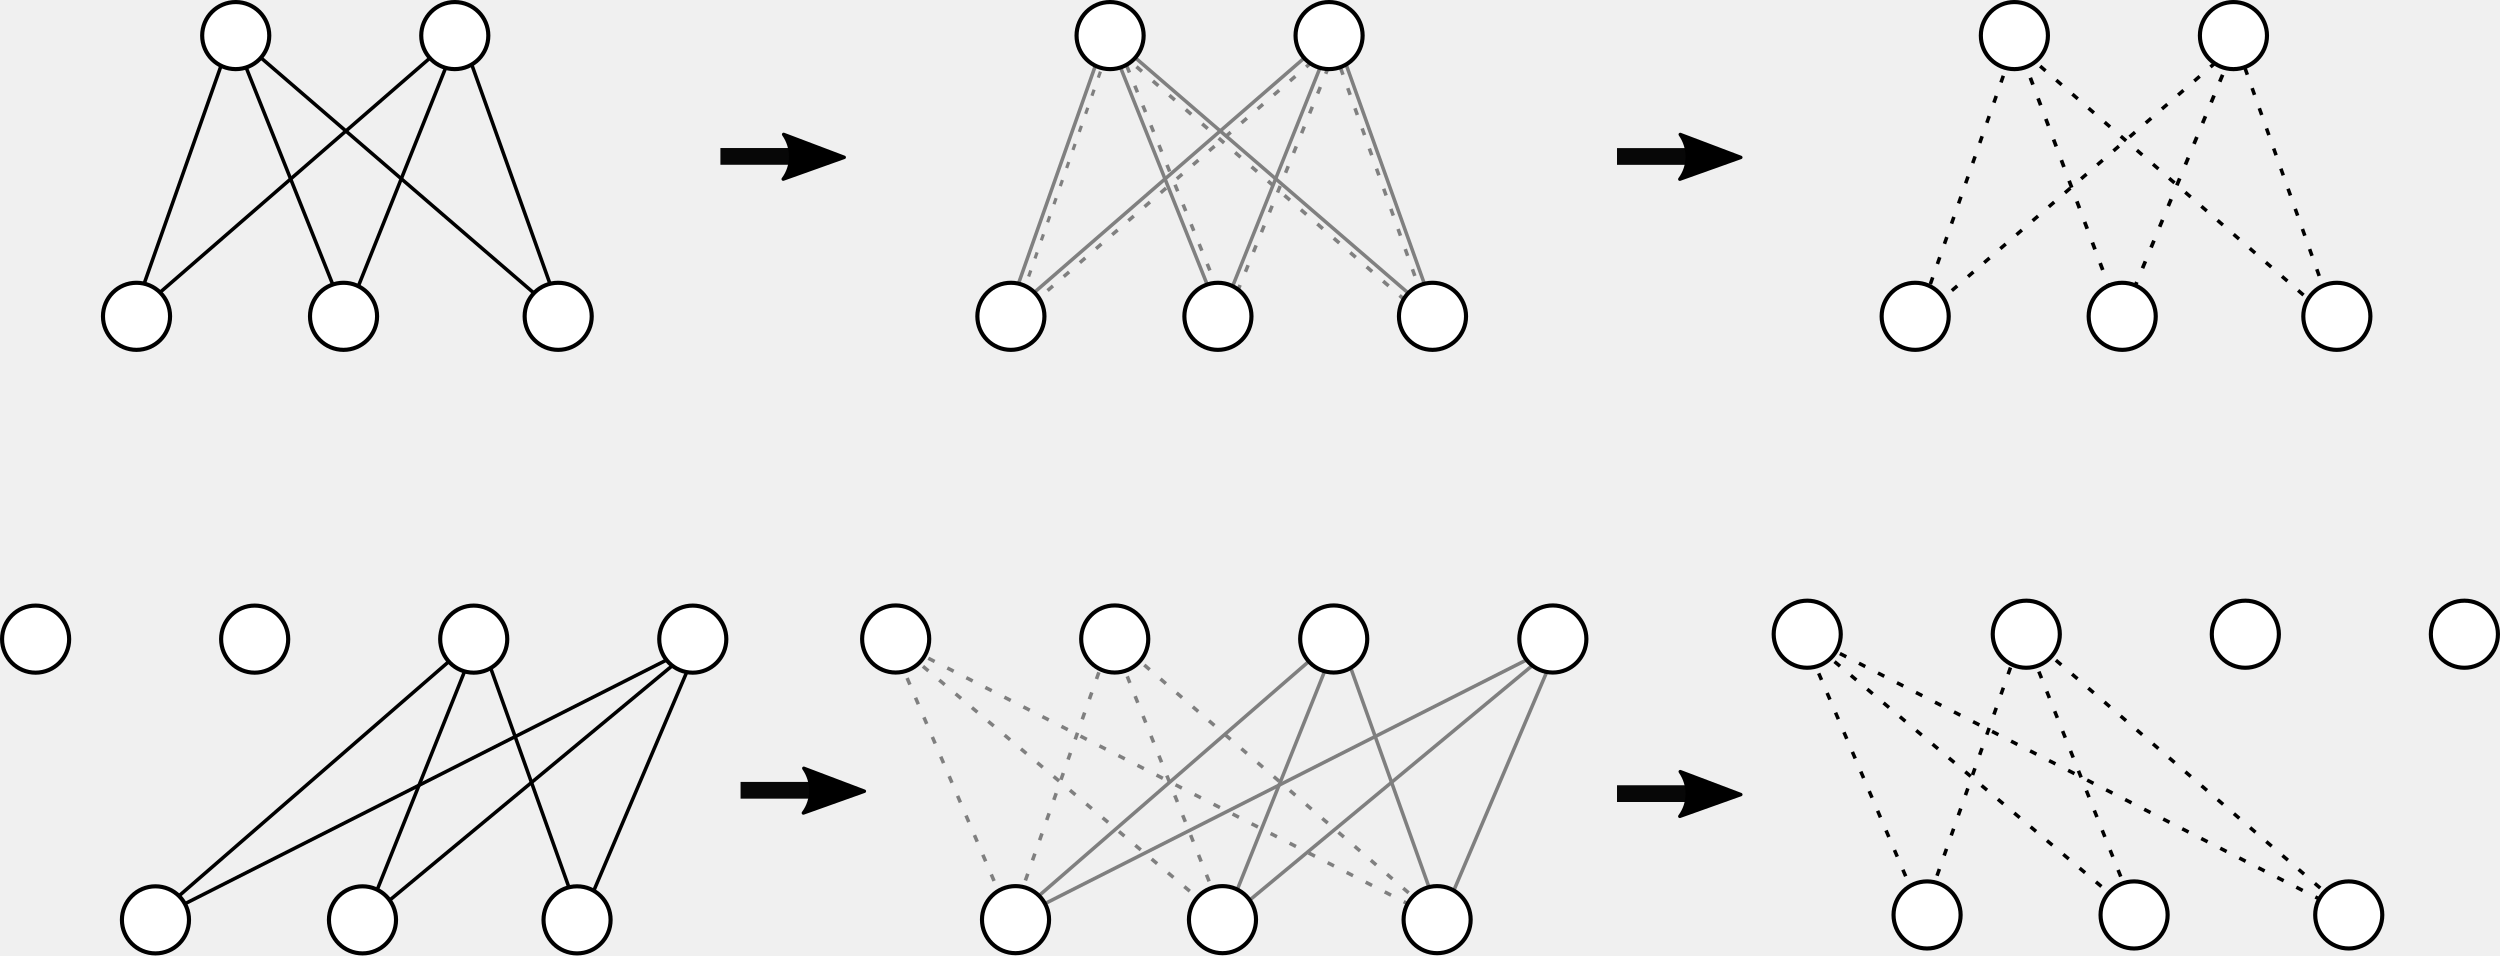
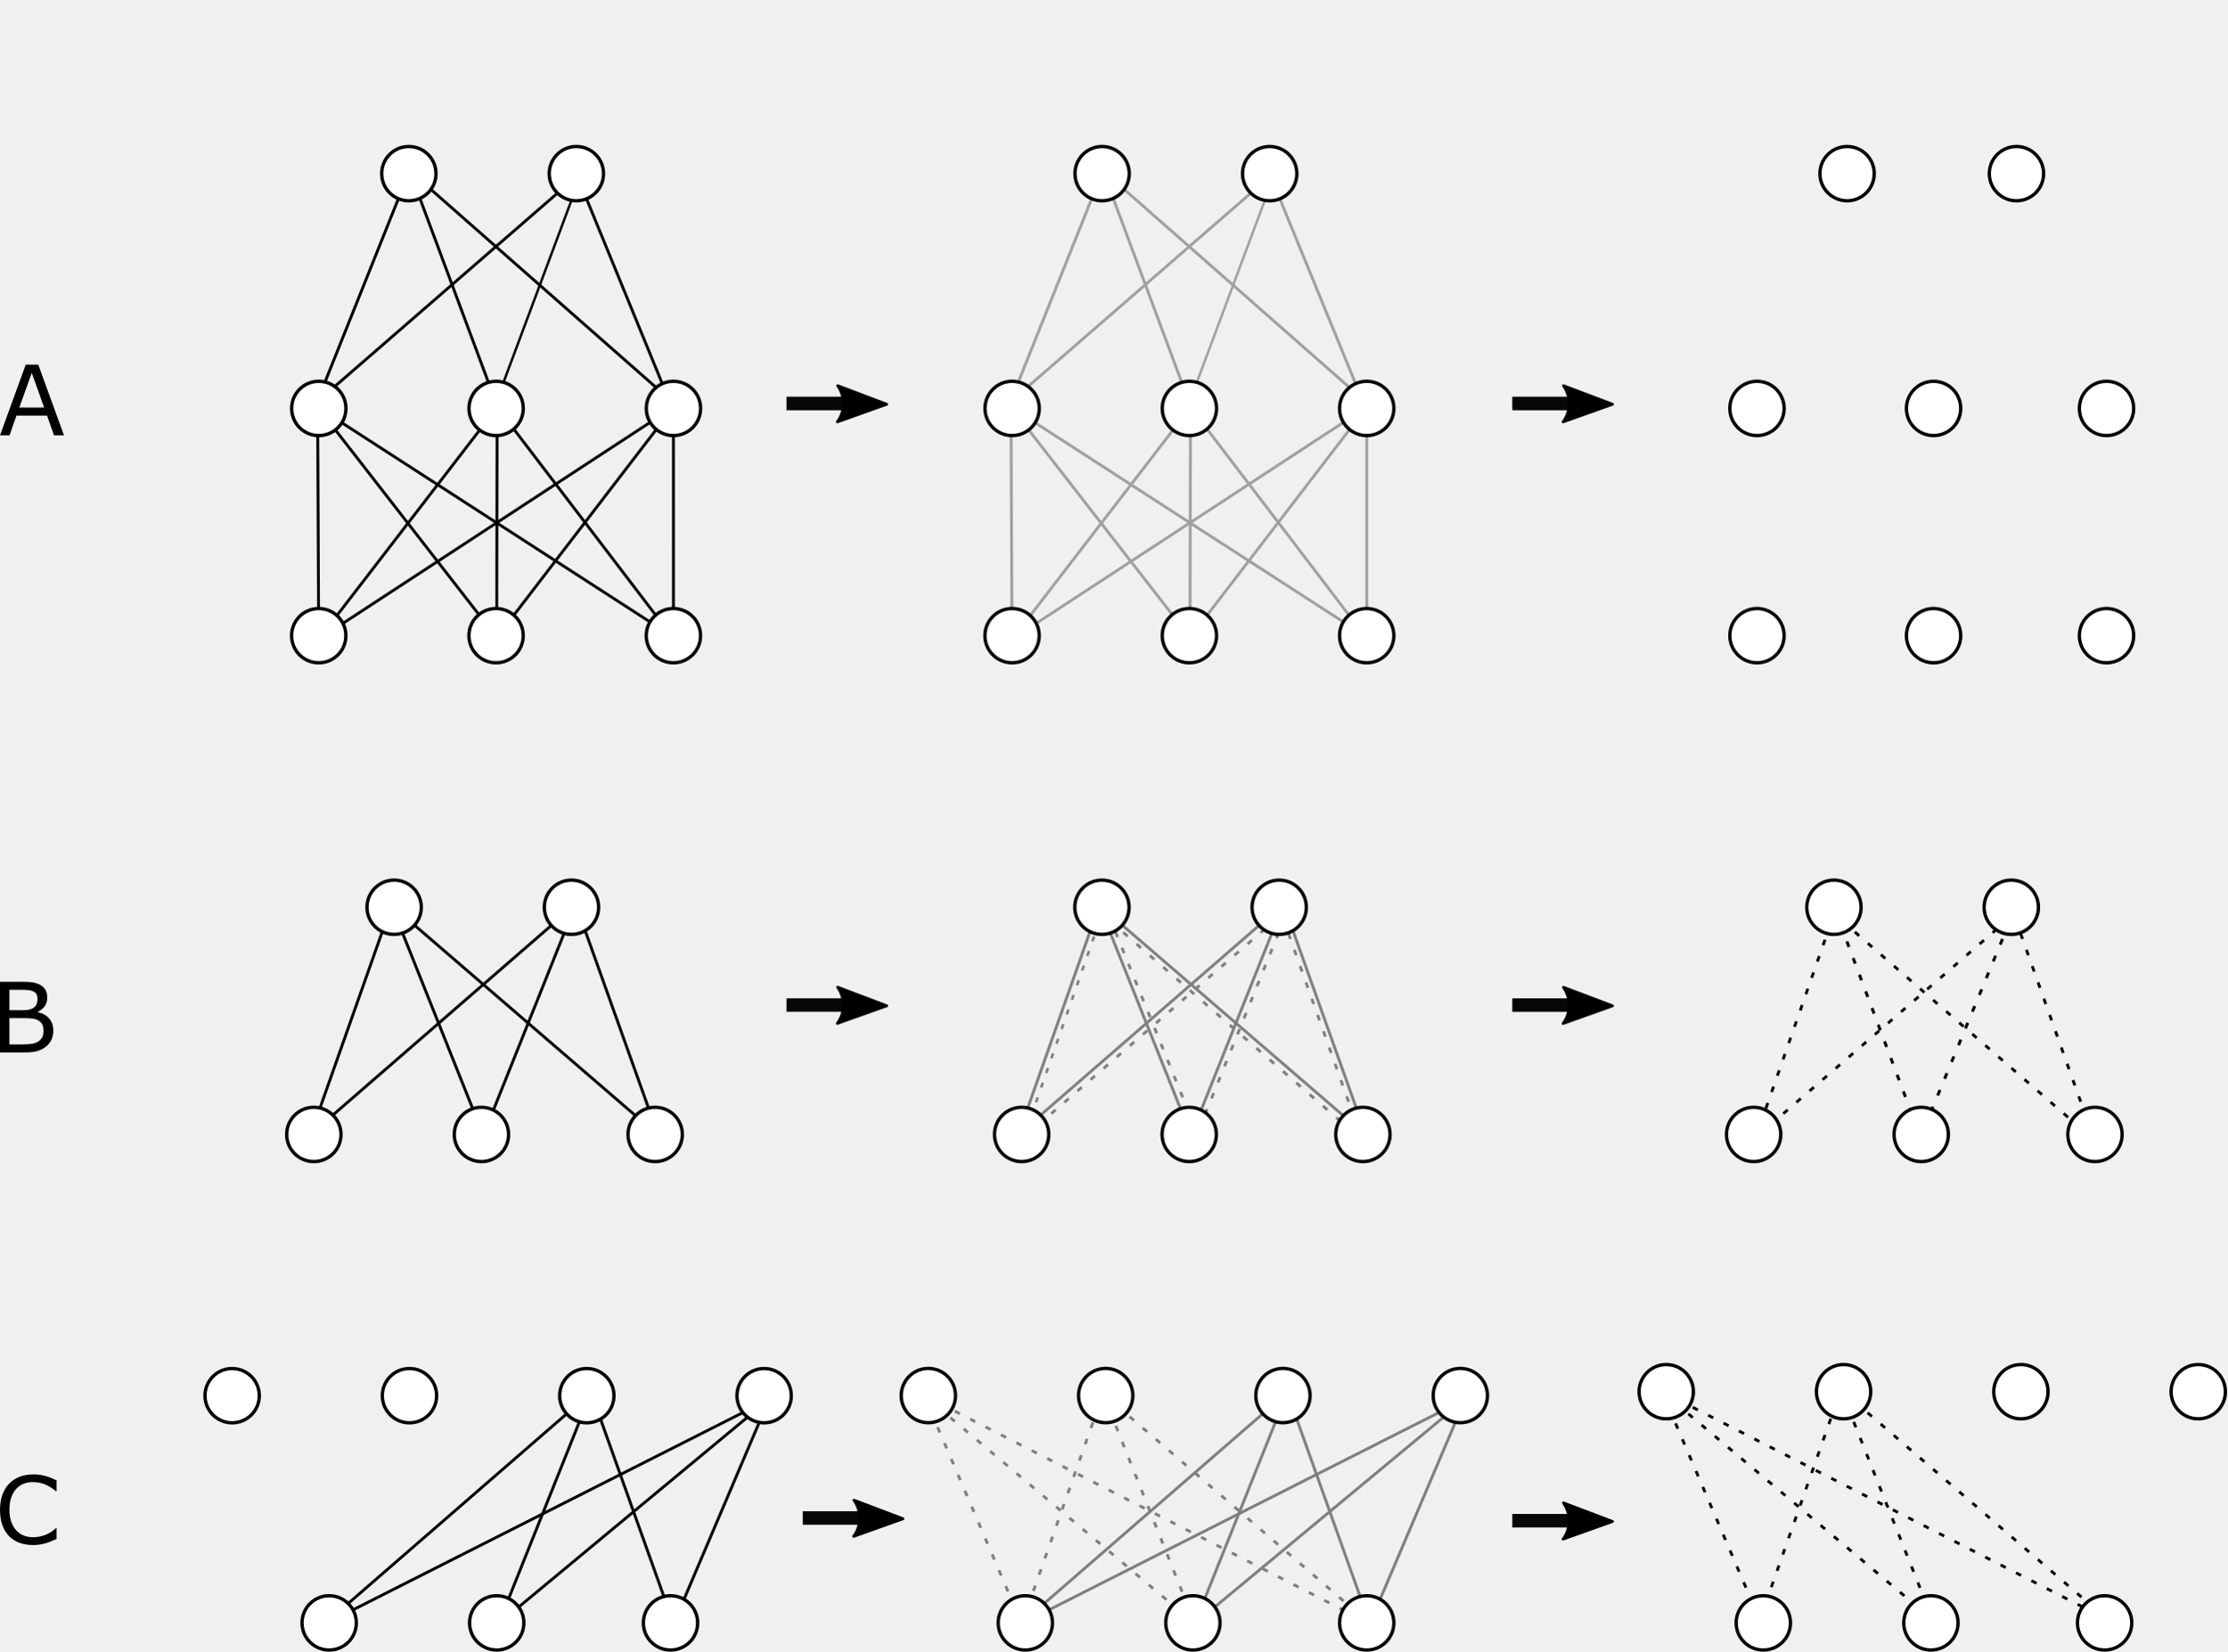
- <svg xmlns="http://www.w3.org/2000/svg" width="35.105mm" height="13.416mm" viewBox="0 0 35.105 13.416" version="1.1" id="svg8">
+ <svg xmlns="http://www.w3.org/2000/svg" width="38.632mm" height="28.659mm" viewBox="0 0 38.632 28.659" version="1.1" id="svg8">
  <defs id="defs2">
-     <marker orient="auto" refY="0.0" refX="0.0" id="Arrow2Lend" style="overflow:visible;">
-       <path id="path945" style="fill-rule:evenodd;stroke-width:0.625;stroke-linejoin:round;stroke:#000000;stroke-opacity:1;fill:#000000;fill-opacity:1" d="M 8.719,4.034 L -2.207,0.016 L 8.719,-4.002 C 6.973,-1.63 6.983,1.616 8.719,4.034 z " transform="scale(1.1) rotate(180) translate(1,0)" />
+     <marker orient="auto" refY="0" refX="0" id="Arrow2Lend" style="overflow:visible">
+       <path id="path945" style="fill:#000000;fill-opacity:1;fill-rule:evenodd;stroke:#000000;stroke-width:0.625;stroke-linejoin:round;stroke-opacity:1" d="M 8.719,4.034 -2.207,0.016 8.719,-4.002 c -1.745,2.372 -1.735,5.617 -6e-7,8.035 z" transform="matrix(-1.1,0,0,-1.1,-1.1,0)" />
    </marker>
    <marker orient="auto" refY="0" refX="0" id="Arrow2Lend-3" style="overflow:visible">
      <path id="path945-2" style="fill:#000000;fill-opacity:1;fill-rule:evenodd;stroke:#000000;stroke-width:0.625;stroke-linejoin:round;stroke-opacity:1" d="M 8.719,4.034 -2.207,0.016 8.719,-4.002 c -1.745,2.372 -1.735,5.617 -6e-7,8.035 z" transform="matrix(-1.1,0,0,-1.1,-1.1,0)" />
    </marker>
    <marker orient="auto" refY="0" refX="0" id="Arrow2Lend-3-7" style="overflow:visible">
      <path id="path945-2-7" style="fill:#000000;fill-opacity:1;fill-rule:evenodd;stroke:#000000;stroke-width:0.625;stroke-linejoin:round;stroke-opacity:1" d="M 8.719,4.034 -2.207,0.016 8.719,-4.002 c -1.745,2.372 -1.735,5.617 -6e-7,8.035 z" transform="matrix(-1.1,0,0,-1.1,-1.1,0)" />
    </marker>
    <marker orient="auto" refY="0" refX="0" id="Arrow2Lend-38" style="overflow:visible">
      <path id="path945-24" style="fill:#000000;fill-opacity:1;fill-rule:evenodd;stroke:#000000;stroke-width:0.625;stroke-linejoin:round;stroke-opacity:1" d="M 8.719,4.034 -2.207,0.016 8.719,-4.002 c -1.745,2.372 -1.735,5.617 -6e-7,8.035 z" transform="matrix(-1.1,0,0,-1.1,-1.1,0)" />
    </marker>
+     <marker orient="auto" refY="0" refX="0" id="Arrow2Lend-7" style="overflow:visible">
+       <path id="path945-5" style="fill:#000000;fill-opacity:1;fill-rule:evenodd;stroke:#000000;stroke-width:0.625;stroke-linejoin:round;stroke-opacity:1" d="M 8.719,4.034 -2.207,0.016 8.719,-4.002 c -1.745,2.372 -1.735,5.617 -6e-7,8.035 z" transform="matrix(-1.1,0,0,-1.1,-1.1,0)" />
+     </marker>
+     <marker orient="auto" refY="0" refX="0" id="Arrow2Lend-0" style="overflow:visible">
+       <path id="path945-22" style="fill:#000000;fill-opacity:1;fill-rule:evenodd;stroke:#000000;stroke-width:0.625;stroke-linejoin:round;stroke-opacity:1" d="M 8.719,4.034 -2.207,0.016 8.719,-4.002 c -1.745,2.372 -1.735,5.617 -6e-7,8.035 z" transform="matrix(-1.1,0,0,-1.1,-1.1,0)" />
+     </marker>
+     <marker orient="auto" refY="0" refX="0" id="Arrow2Lend-5" style="overflow:visible">
+       <path id="path945-1" style="fill:#000000;fill-opacity:1;fill-rule:evenodd;stroke:#000000;stroke-width:0.625;stroke-linejoin:round;stroke-opacity:1" d="M 8.719,4.034 -2.207,0.016 8.719,-4.002 c -1.745,2.372 -1.735,5.617 -6e-7,8.035 z" transform="matrix(-1.1,0,0,-1.1,-1.1,0)" />
+     </marker>
+     <marker orient="auto" refY="0" refX="0" id="Arrow2Lend-5-1" style="overflow:visible">
+       <path id="path945-1-8" style="fill:#000000;fill-opacity:1;fill-rule:evenodd;stroke:#000000;stroke-width:0.625;stroke-linejoin:round;stroke-opacity:1" d="M 8.719,4.034 -2.207,0.016 8.719,-4.002 c -1.745,2.372 -1.735,5.617 -6e-7,8.035 z" transform="matrix(-1.1,0,0,-1.1,-1.1,0)" />
+     </marker>
  </defs>
-   <g id="layer2" style="display:inline" transform="translate(-3.317,-92.05833)">
-     <path style="fill:none;stroke:#000000;stroke-width:0.05;stroke-linecap:butt;stroke-linejoin:miter;stroke-miterlimit:4;stroke-dasharray:none;stroke-opacity:1" d="m 13.13,101.097 -1.655,3.892" id="path4554" />
-     <path style="fill:none;stroke:#000000;stroke-width:0.05;stroke-linecap:butt;stroke-linejoin:miter;stroke-miterlimit:4;stroke-dasharray:none;stroke-opacity:1" d="m 8.439,104.989 4.69,-3.892 -7.69,3.892" id="path4560" />
+   <g id="layer2" style="display:inline" transform="translate(0.2094999,-76.81531)">
    <path style="display:inline;fill:none;stroke:#7f7f7f;stroke-width:0.05;stroke-linecap:butt;stroke-linejoin:miter;stroke-miterlimit:4;stroke-dasharray:0.1, 0.2;stroke-dashoffset:0;stroke-opacity:1" d="m 15.818,101.028 1.697,3.959" id="path4552-7" />
    <path style="display:inline;fill:none;stroke:#7f7f7f;stroke-width:0.05;stroke-linecap:butt;stroke-linejoin:miter;stroke-miterlimit:4;stroke-dasharray:none;stroke-opacity:1" d="m 25.206,101.095 -1.655,3.892" id="path4554-5" />
    <path style="display:inline;fill:none;stroke:#7f7f7f;stroke-width:0.05;stroke-linecap:butt;stroke-linejoin:miter;stroke-miterlimit:4;stroke-dasharray:0.1, 0.2;stroke-dashoffset:0;stroke-opacity:1" d="m 15.818,101.028 7.733,3.959 v 0" id="path4556-0" />
    <path style="display:inline;fill:none;stroke:#7f7f7f;stroke-width:0.05;stroke-linecap:butt;stroke-linejoin:miter;stroke-miterlimit:4;stroke-dasharray:0.1, 0.2;stroke-dashoffset:0;stroke-opacity:1" d="m 15.818,101.028 4.698,3.959" id="path4558-8" />
    <path style="display:inline;fill:none;stroke:#7f7f7f;stroke-width:0.05;stroke-linecap:butt;stroke-linejoin:miter;stroke-miterlimit:4;stroke-dasharray:none;stroke-opacity:1" d="m 20.516,104.987 4.69,-3.892 -7.69,3.892" id="path4560-7" />
    <path style="display:inline;fill:none;stroke:#7f7f7f;stroke-width:0.05;stroke-linecap:butt;stroke-linejoin:miter;stroke-miterlimit:4;stroke-dasharray:0.1, 0.2;stroke-dashoffset:0;stroke-opacity:1" d="m 17.516,104.988 1.408,-3.99 -0.032,0.034" id="path4564-2-7" />
    <path style="display:inline;fill:none;stroke:#7f7f7f;stroke-width:0.05;stroke-linecap:butt;stroke-linejoin:miter;stroke-miterlimit:4;stroke-dasharray:0.1, 0.2;stroke-dashoffset:0;stroke-opacity:1" d="m 18.923,100.998 v 0 l 1.593,3.989 v 0" id="path4570-0-4" />
    <path style="display:inline;fill:none;stroke:#7f7f7f;stroke-width:0.05;stroke-linecap:butt;stroke-linejoin:miter;stroke-miterlimit:4;stroke-dasharray:none;stroke-opacity:1" d="m 17.502,104.987 4.618,-4.01" id="path4572-0-5" />
    <path style="display:inline;fill:none;stroke:#7f7f7f;stroke-width:0.05;stroke-linecap:butt;stroke-linejoin:miter;stroke-miterlimit:4;stroke-dasharray:0.1, 0.2;stroke-dashoffset:0;stroke-opacity:1" d="m 23.551,104.987 -4.628,-3.989" id="path4574-3-9" />
    <path style="display:inline;fill:none;stroke:#7f7f7f;stroke-width:0.05;stroke-linecap:butt;stroke-linejoin:miter;stroke-miterlimit:4;stroke-dasharray:none;stroke-opacity:1" d="m 20.516,104.987 1.604,-4.009" id="path4566-3-1" />
    <path style="display:inline;fill:none;stroke:#7f7f7f;stroke-width:0.05;stroke-linecap:butt;stroke-linejoin:miter;stroke-miterlimit:4;stroke-dasharray:none;stroke-opacity:1" d="m 22.12,100.978 1.431,4.009" id="path4568-2-8" />
-     <circle id="path3699-5-3-2" cx="20.483" cy="104.972" r="0.471" style="fill:#ffffff;fill-opacity:1;stroke:#000000;stroke-width:0.058;stroke-miterlimit:4;stroke-dasharray:none;stroke-opacity:1" />
-     <circle id="path3699-5-1-9-9" cx="23.497" cy="104.972" r="0.471" style="fill:#ffffff;fill-opacity:1;stroke:#000000;stroke-width:0.058;stroke-miterlimit:4;stroke-dasharray:none;stroke-opacity:1" />
    <circle id="path3699-5-4-5-3" cx="18.97" cy="101.031" r="0.471" style="fill:#ffffff;fill-opacity:1;stroke:#000000;stroke-width:0.058;stroke-miterlimit:4;stroke-dasharray:none;stroke-opacity:1" />
    <circle id="path3699-5-1-7-9-8" cx="22.045" cy="101.031" r="0.471" style="fill:#ffffff;fill-opacity:1;stroke:#000000;stroke-width:0.058;stroke-miterlimit:4;stroke-dasharray:none;stroke-opacity:1" />
-     <circle id="path3699-5-7-1-45" cx="17.577" cy="104.972" r="0.471" style="fill:#ffffff;fill-opacity:1;stroke:#000000;stroke-width:0.058;stroke-miterlimit:4;stroke-dasharray:none;stroke-opacity:1" />
    <circle id="path3699-5-7-1-4-2" cx="15.894" cy="101.031" r="0.471" style="fill:#ffffff;fill-opacity:1;stroke:#000000;stroke-width:0.058;stroke-miterlimit:4;stroke-dasharray:none;stroke-opacity:1" />
    <circle id="path3699-5-7-1-7-7" cx="25.122" cy="101.031" r="0.471" style="fill:#ffffff;fill-opacity:1;stroke:#000000;stroke-width:0.058;stroke-miterlimit:4;stroke-dasharray:none;stroke-opacity:1" />
    <path style="display:inline;fill:none;stroke:#000000;stroke-width:0.05;stroke-linecap:butt;stroke-linejoin:miter;stroke-miterlimit:4;stroke-dasharray:0.1, 0.2;stroke-dashoffset:0;stroke-opacity:1" d="m 28.619,100.962 1.697,3.959" id="path4552-70" />
    <path style="display:inline;fill:none;stroke:#000000;stroke-width:0.05;stroke-linecap:butt;stroke-linejoin:miter;stroke-miterlimit:4;stroke-dasharray:0.1, 0.2;stroke-dashoffset:0;stroke-opacity:1" d="m 28.619,100.962 7.733,3.959 v 0" id="path4556-7" />
    <path style="display:inline;fill:none;stroke:#000000;stroke-width:0.05;stroke-linecap:butt;stroke-linejoin:miter;stroke-miterlimit:4;stroke-dasharray:0.1, 0.2;stroke-dashoffset:0;stroke-opacity:1" d="m 28.619,100.962 4.698,3.959" id="path4558-7" />
    <path style="display:inline;fill:none;stroke:#000000;stroke-width:0.05;stroke-linecap:butt;stroke-linejoin:miter;stroke-miterlimit:4;stroke-dasharray:0.1, 0.2;stroke-dashoffset:0;stroke-opacity:1" d="m 30.317,104.921 1.408,-3.99 -0.032,0.034" id="path4564-2-5" />
    <path style="display:inline;fill:none;stroke:#000000;stroke-width:0.05;stroke-linecap:butt;stroke-linejoin:miter;stroke-miterlimit:4;stroke-dasharray:0.1, 0.2;stroke-dashoffset:0;stroke-opacity:1" d="m 31.724,100.931 v 0 l 1.593,3.989 v 0" id="path4570-0-9" />
    <path style="display:inline;fill:none;stroke:#000000;stroke-width:0.05;stroke-linecap:butt;stroke-linejoin:miter;stroke-miterlimit:4;stroke-dasharray:0.1, 0.2;stroke-dashoffset:0;stroke-opacity:1" d="m 36.352,104.92 -4.628,-3.989" id="path4574-3-8" />
-     <circle id="path3699-5-3-3" cx="33.284" cy="104.906" r="0.471" style="fill:#ffffff;fill-opacity:1;stroke:#000000;stroke-width:0.058;stroke-miterlimit:4;stroke-dasharray:none;stroke-opacity:1" />
-     <circle id="path3699-5-1-9-4" cx="36.298" cy="104.906" r="0.471" style="fill:#ffffff;fill-opacity:1;stroke:#000000;stroke-width:0.058;stroke-miterlimit:4;stroke-dasharray:none;stroke-opacity:1" />
    <circle id="path3699-5-4-5-6" cx="31.77" cy="100.964" r="0.471" style="fill:#ffffff;fill-opacity:1;stroke:#000000;stroke-width:0.058;stroke-miterlimit:4;stroke-dasharray:none;stroke-opacity:1" />
    <circle id="path3699-5-1-7-9-7" cx="34.846" cy="100.964" r="0.471" style="fill:#ffffff;fill-opacity:1;stroke:#000000;stroke-width:0.058;stroke-miterlimit:4;stroke-dasharray:none;stroke-opacity:1" />
-     <circle id="path3699-5-7-1-8" cx="30.377" cy="104.906" r="0.471" style="fill:#ffffff;fill-opacity:1;stroke:#000000;stroke-width:0.058;stroke-miterlimit:4;stroke-dasharray:none;stroke-opacity:1" />
    <circle id="path3699-5-7-1-4-7" cx="28.694" cy="100.964" r="0.471" style="fill:#ffffff;fill-opacity:1;stroke:#000000;stroke-width:0.058;stroke-miterlimit:4;stroke-dasharray:none;stroke-opacity:1" />
    <circle id="path3699-5-7-1-7-1" cx="37.922" cy="100.964" r="0.471" style="fill:#ffffff;fill-opacity:1;stroke:#000000;stroke-width:0.058;stroke-miterlimit:4;stroke-dasharray:none;stroke-opacity:1" />
    <rect style="fill:#060606;fill-opacity:0.991;stroke:none;stroke-width:0.049;stroke-miterlimit:4;stroke-dasharray:0.097, 0.195;stroke-dashoffset:0;stroke-opacity:1" id="rect4959" width="1.178" height="0.235" x="13.433" y="94.137" />
    <text xml:space="preserve" style="font-style:normal;font-weight:normal;font-size:10.583px;line-height:1.25;font-family:sans-serif;letter-spacing:0px;word-spacing:0px;fill:#000000;fill-opacity:1;stroke:none;stroke-width:0.265" x="2.551" y="94.688" id="text5060">
      <tspan id="tspan5058" x="2.551" y="104.344" style="stroke-width:0.265" />
    </text>
    <path style="display:inline;fill:none;stroke:#7f7f7f;stroke-width:0.045;stroke-linecap:butt;stroke-linejoin:miter;stroke-miterlimit:4;stroke-dasharray:0.09, 0.179;stroke-dashoffset:0;stroke-opacity:1" d="m 18.947,92.556 -1.375,3.926" id="path4552-7-7" />
    <path style="fill:none;stroke:#808080;stroke-width:0.05;stroke-linecap:butt;stroke-linejoin:miter;stroke-miterlimit:4;stroke-dasharray:0.1, 0.2;stroke-dashoffset:0;stroke-opacity:1" d="M 17.573,96.531 22.016,92.689" id="path4714" />
    <path style="fill:none;stroke:#808080;stroke-width:0.05;stroke-linecap:butt;stroke-linejoin:miter;stroke-miterlimit:4;stroke-dasharray:0.1, 0.2;stroke-dashoffset:0;stroke-opacity:1" d="m 19.026,92.706 1.453,3.575 0.017,-0.05" id="path4716" />
    <path style="fill:none;stroke:#808080;stroke-width:0.051;stroke-linecap:butt;stroke-linejoin:miter;stroke-miterlimit:4;stroke-dasharray:0.102, 0.204;stroke-dashoffset:0;stroke-opacity:1" d="m 18.813,92.593 4.472,3.888" id="path4720" />
    <path style="fill:none;stroke:#808080;stroke-width:0.05;stroke-linecap:butt;stroke-linejoin:miter;stroke-miterlimit:4;stroke-dasharray:0.1, 0.2;stroke-dashoffset:0;stroke-opacity:1" d="M 23.386,96.498 21.966,92.522" id="path4722" />
    <path style="fill:none;stroke:#808080;stroke-width:0.05;stroke-linecap:butt;stroke-linejoin:miter;stroke-miterlimit:4;stroke-dasharray:0.1, 0.2;stroke-dashoffset:0;stroke-opacity:1" d="m 20.58,96.431 1.537,-3.792" id="path4718" />
    <path style="display:inline;fill:none;stroke:#000000;stroke-width:0.05;stroke-linecap:butt;stroke-linejoin:miter;stroke-miterlimit:4;stroke-dasharray:0.1, 0.2;stroke-dashoffset:0;stroke-opacity:1" d="m 31.646,92.556 -1.375,3.926" id="path4552-7-7-2" />
    <path style="display:inline;fill:none;stroke:#000000;stroke-width:0.05;stroke-linecap:butt;stroke-linejoin:miter;stroke-miterlimit:4;stroke-dasharray:0.1, 0.2;stroke-dashoffset:0;stroke-opacity:1" d="M 30.271,96.531 34.715,92.689" id="path4714-6" />
    <path style="display:inline;fill:none;stroke:#000000;stroke-width:0.052;stroke-linecap:butt;stroke-linejoin:miter;stroke-miterlimit:4;stroke-dasharray:0.103, 0.206;stroke-dashoffset:0;stroke-opacity:1" d="m 31.609,92.572 1.443,3.83 0.017,-0.054" id="path4716-2" />
    <path style="display:inline;fill:none;stroke:#000000;stroke-width:0.05;stroke-linecap:butt;stroke-linejoin:miter;stroke-miterlimit:4;stroke-dasharray:0.1, 0.2;stroke-dashoffset:0;stroke-opacity:1" d="m 31.512,92.593 4.472,3.888" id="path4720-4" />
    <path style="display:inline;fill:none;stroke:#000000;stroke-width:0.05;stroke-linecap:butt;stroke-linejoin:miter;stroke-miterlimit:4;stroke-dasharray:0.1, 0.2;stroke-dashoffset:0;stroke-opacity:1" d="M 36.085,96.498 34.665,92.522" id="path4722-5" />
    <path style="display:inline;fill:none;stroke:#000000;stroke-width:0.052;stroke-linecap:butt;stroke-linejoin:miter;stroke-miterlimit:4;stroke-dasharray:0.105, 0.21;stroke-dashoffset:0;stroke-opacity:1" d="m 33.161,96.407 1.629,-3.933" id="path4718-0" />
    <circle id="path3699-5-47-0" cx="33.117" cy="96.5" r="0.471" style="fill:#ffffff;fill-opacity:1;stroke:#000000;stroke-width:0.058;stroke-miterlimit:4;stroke-dasharray:none;stroke-opacity:1" />
    <circle id="path3699-5-1-5-2" cx="36.131" cy="96.5" r="0.471" style="fill:#ffffff;fill-opacity:1;stroke:#000000;stroke-width:0.058;stroke-miterlimit:4;stroke-dasharray:none;stroke-opacity:1" />
    <circle id="path3699-5-4-3-5" cx="31.603" cy="92.558" r="0.471" style="fill:#ffffff;fill-opacity:1;stroke:#000000;stroke-width:0.058;stroke-miterlimit:4;stroke-dasharray:none;stroke-opacity:1" />
    <circle id="path3699-5-1-7-7-1" cx="34.679" cy="92.558" r="0.471" style="fill:#ffffff;fill-opacity:1;stroke:#000000;stroke-width:0.058;stroke-miterlimit:4;stroke-dasharray:none;stroke-opacity:1" />
    <circle id="path3699-5-7-8-6" cx="30.21" cy="96.5" r="0.471" style="fill:#ffffff;fill-opacity:1;stroke:#000000;stroke-width:0.058;stroke-miterlimit:4;stroke-dasharray:none;stroke-opacity:1" />
    <path style="display:inline;fill:none;stroke:#000000;stroke-width:0.05;stroke-linecap:butt;stroke-linejoin:miter;stroke-miterlimit:4;stroke-dasharray:none;stroke-opacity:1" d="m 5.174,96.515 1.408,-3.99 -0.032,0.034" id="path4564-0-4-4" />
    <path style="display:inline;fill:none;stroke:#000000;stroke-width:0.05;stroke-linecap:butt;stroke-linejoin:miter;stroke-miterlimit:4;stroke-dasharray:none;stroke-opacity:1" d="m 6.581,92.525 v 0 l 1.593,3.989 v 0" id="path4570-7-5-3" />
    <path style="display:inline;fill:none;stroke:#000000;stroke-width:0.05;stroke-linecap:butt;stroke-linejoin:miter;stroke-miterlimit:4;stroke-dasharray:none;stroke-opacity:1" d="m 5.16,96.515 4.618,-4.01" id="path4572-4-1-0" />
    <path style="display:inline;fill:none;stroke:#000000;stroke-width:0.05;stroke-linecap:butt;stroke-linejoin:miter;stroke-miterlimit:4;stroke-dasharray:none;stroke-opacity:1" d="M 11.209,96.514 6.581,92.525" id="path4574-0-4-9" />
    <path style="display:inline;fill:none;stroke:#000000;stroke-width:0.05;stroke-linecap:butt;stroke-linejoin:miter;stroke-miterlimit:4;stroke-dasharray:none;stroke-opacity:1" d="M 8.174,96.514 9.777,92.505" id="path4566-9-3-2" />
    <path style="display:inline;fill:none;stroke:#000000;stroke-width:0.05;stroke-linecap:butt;stroke-linejoin:miter;stroke-miterlimit:4;stroke-dasharray:none;stroke-opacity:1" d="m 9.777,92.505 1.431,4.009" id="path4568-3-0-4" />
    <circle id="path3699-5-47-0-9" cx="8.141" cy="96.5" r="0.471" style="display:inline;fill:#ffffff;fill-opacity:1;stroke:#000000;stroke-width:0.058;stroke-miterlimit:4;stroke-dasharray:none;stroke-opacity:1" />
    <circle id="path3699-5-1-5-2-1" cx="11.155" cy="96.5" r="0.471" style="display:inline;fill:#ffffff;fill-opacity:1;stroke:#000000;stroke-width:0.058;stroke-miterlimit:4;stroke-dasharray:none;stroke-opacity:1" />
    <circle id="path3699-5-4-3-5-8" cx="6.627" cy="92.558" r="0.471" style="display:inline;fill:#ffffff;fill-opacity:1;stroke:#000000;stroke-width:0.058;stroke-miterlimit:4;stroke-dasharray:none;stroke-opacity:1" />
    <circle id="path3699-5-1-7-7-1-3" cx="9.703" cy="92.558" r="0.471" style="display:inline;fill:#ffffff;fill-opacity:1;stroke:#000000;stroke-width:0.058;stroke-miterlimit:4;stroke-dasharray:none;stroke-opacity:1" />
    <circle id="path3699-5-7-8-6-4" cx="5.234" cy="96.5" r="0.471" style="display:inline;fill:#ffffff;fill-opacity:1;stroke:#000000;stroke-width:0.058;stroke-miterlimit:4;stroke-dasharray:none;stroke-opacity:1" />
    <path style="fill:none;stroke:#000000;stroke-width:0.071px;stroke-linecap:butt;stroke-linejoin:miter;stroke-opacity:1;marker-end:url(#Arrow2Lend)" d="m 14.869,94.266 0.208,0.002" id="path1196" />
    <rect style="display:inline;fill:#060606;fill-opacity:0.991;stroke:none;stroke-width:0.049;stroke-miterlimit:4;stroke-dasharray:0.097, 0.195;stroke-dashoffset:0;stroke-opacity:1" id="rect4959-1" width="1.178" height="0.235" x="26.023" y="94.138" />
    <path style="display:inline;fill:none;stroke:#000000;stroke-width:0.071px;stroke-linecap:butt;stroke-linejoin:miter;stroke-opacity:1;marker-end:url(#Arrow2Lend-3)" d="m 27.459,94.267 0.208,0.002" id="path1196-8" />
    <rect style="display:inline;fill:#060606;fill-opacity:0.991;stroke:none;stroke-width:0.049;stroke-miterlimit:4;stroke-dasharray:0.097, 0.195;stroke-dashoffset:0;stroke-opacity:1" id="rect4959-9" width="1.178" height="0.235" x="13.716" y="103.038" />
    <path style="display:inline;fill:none;stroke:#000000;stroke-width:0.071px;stroke-linecap:butt;stroke-linejoin:miter;stroke-opacity:1;marker-end:url(#Arrow2Lend-38)" d="m 15.152,103.167 0.208,0.002" id="path1196-6" />
    <rect style="display:inline;fill:#060606;fill-opacity:0.991;stroke:none;stroke-width:0.049;stroke-miterlimit:4;stroke-dasharray:0.097, 0.195;stroke-dashoffset:0;stroke-opacity:1" id="rect4959-1-0" width="1.178" height="0.235" x="26.023" y="103.085" />
    <path style="display:inline;fill:none;stroke:#000000;stroke-width:0.071px;stroke-linecap:butt;stroke-linejoin:miter;stroke-opacity:1;marker-end:url(#Arrow2Lend-3-7)" d="m 27.459,103.214 0.208,0.002" id="path1196-8-1" />
+     <path id="path4572-0-2-4-9-1-6" d="m 21.936,79.777 -4.618,4.01" style="display:inline;fill:none;stroke:#a0a0a0;stroke-width:0.05;stroke-linecap:butt;stroke-linejoin:miter;stroke-miterlimit:4;stroke-dasharray:none;stroke-opacity:1" />
+     <path id="path4572-0-3-9-2-8-7-2" d="m 21.922,79.777 -1.502,4.025" style="display:inline;fill:none;stroke:#a0a0a0;stroke-width:0.042;stroke-linecap:butt;stroke-linejoin:miter;stroke-miterlimit:4;stroke-dasharray:none;stroke-opacity:1" />
+     <path id="path5278-4-1-6-2-7" d="m 21.813,79.83 1.634,3.989" style="display:inline;fill:none;stroke:#a0a0a0;stroke-width:0.05;stroke-linecap:butt;stroke-linejoin:miter;stroke-miterlimit:4;stroke-dasharray:none;stroke-opacity:1" />
+     <path id="path4566-3-7-4-8-0-3" d="m 18.922,79.777 -1.604,4.009" style="display:inline;fill:none;stroke:#a0a0a0;stroke-width:0.05;stroke-linecap:butt;stroke-linejoin:miter;stroke-miterlimit:4;stroke-dasharray:none;stroke-opacity:1" />
+     <path id="path5276-5-2-5-1-7" d="m 18.922,79.777 1.498,4.024" style="display:inline;fill:none;stroke:#a0a0a0;stroke-width:0.05;stroke-linecap:butt;stroke-linejoin:miter;stroke-miterlimit:4;stroke-dasharray:none;stroke-opacity:1" />
+     <path id="path5280-2-1-7-3-6" d="m 18.922,79.777 4.628,4.071" style="display:inline;fill:none;stroke:#a0a0a0;stroke-width:0.05;stroke-linecap:butt;stroke-linejoin:miter;stroke-miterlimit:4;stroke-dasharray:none;stroke-opacity:1" />
+     <path id="path6504-3-3-8" d="m 17.327,83.879 0.018,4.028" style="display:inline;fill:none;stroke:#a0a0a0;stroke-width:0.05;stroke-linecap:butt;stroke-linejoin:miter;stroke-miterlimit:4;stroke-dasharray:none;stroke-opacity:1" />
+     <path id="path6482-7-9-4" d="m 17.327,83.879 3.106,3.998" style="display:inline;fill:none;stroke:#a0a0a0;stroke-width:0.05;stroke-linecap:butt;stroke-linejoin:miter;stroke-miterlimit:4;stroke-dasharray:none;stroke-opacity:1" />
+     <path id="path6486-6-3-2" d="m 23.499,83.879 -3.066,3.998" style="display:inline;fill:none;stroke:#a0a0a0;stroke-width:0.05;stroke-linecap:butt;stroke-linejoin:miter;stroke-miterlimit:4;stroke-dasharray:none;stroke-opacity:1" />
+     <path id="path6488-7-2-7" d="m 20.441,83.883 3.023,3.965" style="display:inline;fill:none;stroke:#a0a0a0;stroke-width:0.05;stroke-linecap:butt;stroke-linejoin:miter;stroke-miterlimit:4;stroke-dasharray:none;stroke-opacity:1" />
+     <path id="path6500-5-8-4" d="m 17.327,83.879 6.137,3.968" style="display:inline;fill:none;stroke:#a0a0a0;stroke-width:0.05;stroke-linecap:butt;stroke-linejoin:miter;stroke-miterlimit:4;stroke-dasharray:none;stroke-opacity:1" />
+     <path id="path6498-6-4-4" d="m 17.345,87.907 6.154,-4.028" style="display:inline;fill:none;stroke:#a0a0a0;stroke-width:0.05;stroke-linecap:butt;stroke-linejoin:miter;stroke-miterlimit:4;stroke-dasharray:none;stroke-opacity:1" />
+     <path id="path6484-2-9-1" d="m 17.345,87.907 3.096,-4.024" style="display:inline;fill:none;stroke:#a0a0a0;stroke-width:0.05;stroke-linecap:butt;stroke-linejoin:miter;stroke-miterlimit:4;stroke-dasharray:none;stroke-opacity:1" />
+     <path id="path6494-3-0-1" d="m 20.441,83.883 -0.008,3.995" style="display:inline;fill:none;stroke:#a0a0a0;stroke-width:0.05;stroke-linecap:butt;stroke-linejoin:miter;stroke-miterlimit:4;stroke-dasharray:none;stroke-opacity:1" />
+     <path id="path6490-5-0-8" d="m 23.499,83.879 2.45e-4,4.016" style="display:inline;fill:none;stroke:#a0a0a0;stroke-width:0.05;stroke-linecap:butt;stroke-linejoin:miter;stroke-miterlimit:4;stroke-dasharray:none;stroke-opacity:1" />
+     <circle transform="scale(-1,1)" style="display:inline;fill:#ffffff;fill-opacity:1;stroke:#000000;stroke-width:0.058;stroke-miterlimit:4;stroke-dasharray:none;stroke-opacity:1" r="0.471" cy="79.828" cx="-18.908" id="path3699-5-3-7-4-9-0-1" />
+     <circle transform="scale(-1,1)" style="display:inline;fill:#ffffff;fill-opacity:1;stroke:#000000;stroke-width:0.058;stroke-miterlimit:4;stroke-dasharray:none;stroke-opacity:1" r="0.471" cy="79.828" cx="-21.815" id="path3699-5-7-1-6-6-1-5-6" />
+     <circle transform="scale(-1)" style="display:inline;fill:#ffffff;fill-opacity:1;stroke:#000000;stroke-width:0.058;stroke-miterlimit:4;stroke-dasharray:none;stroke-opacity:1" r="0.471" cy="-83.902" cx="-23.498" id="path3699-5-7-1-4-6-9-0-7-3" />
+     <circle transform="scale(-1)" style="display:inline;fill:#ffffff;fill-opacity:1;stroke:#000000;stroke-width:0.058;stroke-miterlimit:4;stroke-dasharray:none;stroke-opacity:1" r="0.471" cy="-83.902" cx="-20.422" id="path3699-5-4-5-4-7-5-4-7" />
+     <circle transform="scale(-1)" style="display:inline;fill:#ffffff;fill-opacity:1;stroke:#000000;stroke-width:0.058;stroke-miterlimit:4;stroke-dasharray:none;stroke-opacity:1" r="0.471" cy="-83.902" cx="-17.347" id="path3699-5-1-7-9-9-5-0-1-5" />
+     <circle transform="scale(-1)" style="display:inline;fill:#ffffff;fill-opacity:1;stroke:#000000;stroke-width:0.058;stroke-miterlimit:4;stroke-dasharray:none;stroke-opacity:1" r="0.471" cy="-87.845" cx="-20.422" id="path3699-5-7-1-7-3-9-9-7-1" />
+     <circle transform="scale(-1)" style="display:inline;fill:#ffffff;fill-opacity:1;stroke:#000000;stroke-width:0.058;stroke-miterlimit:4;stroke-dasharray:none;stroke-opacity:1" r="0.471" cy="-87.845" cx="-17.346" id="path3699-5-7-1-7-5-4-0-1-2" />
+     <circle transform="scale(-1)" style="display:inline;fill:#ffffff;fill-opacity:1;stroke:#000000;stroke-width:0.058;stroke-miterlimit:4;stroke-dasharray:none;stroke-opacity:1" r="0.471" cy="-87.845" cx="-23.498" id="path3699-5-7-1-7-7-1-4-5-3" />
+     <rect style="display:inline;fill:#060606;fill-opacity:0.991;stroke:none;stroke-width:0.049;stroke-miterlimit:4;stroke-dasharray:0.097, 0.195;stroke-dashoffset:0;stroke-opacity:1" id="rect4959-0" width="1.178" height="0.235" x="13.433" y="83.699" />
+     <path style="display:inline;fill:none;stroke:#000000;stroke-width:0.071px;stroke-linecap:butt;stroke-linejoin:miter;stroke-opacity:1;marker-end:url(#Arrow2Lend-5)" d="m 14.869,83.828 0.208,0.002" id="path1196-13" />
+     <rect style="display:inline;fill:#060606;fill-opacity:0.991;stroke:none;stroke-width:0.049;stroke-miterlimit:4;stroke-dasharray:0.097, 0.195;stroke-dashoffset:0;stroke-opacity:1" id="rect4959-0-2" width="1.178" height="0.235" x="26.023" y="83.699" />
+     <path style="display:inline;fill:none;stroke:#000000;stroke-width:0.071px;stroke-linecap:butt;stroke-linejoin:miter;stroke-opacity:1;marker-end:url(#Arrow2Lend-5-1)" d="m 27.459,83.828 0.208,0.002" id="path1196-13-3" />
+     <g transform="matrix(0.159323,0,0,0.159323,-3.290773,73.87278)" style="font-style:normal;font-weight:normal;font-size:10.583px;line-height:1.25;font-family:sans-serif;display:inline;fill:#000000;fill-opacity:1;stroke:none;stroke-width:0.265" id="text622" aria-label="A">
+       <path id="path640" style="stroke-width:0.265" d="m 26.306,65.876 h -1.09 l -0.754,-2.145 h -3.328 l -0.754,2.145 h -1.039 l 2.801,-7.695 h 1.364 z M 24.146,62.853 22.797,59.076 21.443,62.853 Z" />
+     </g>
+     <g transform="matrix(0.159323,0,0,0.159323,-6.75699,84.32147)" style="font-style:normal;font-weight:normal;font-size:10.583px;line-height:1.25;font-family:sans-serif;display:inline;fill:#000000;fill-opacity:1;stroke:none;stroke-width:0.265" id="text626" aria-label="B">
+       <path id="path643" style="stroke-width:0.265" d="m 46.899,65.141 q 0,0.574 -0.217,1.013 -0.217,0.439 -0.584,0.723 -0.434,0.341 -0.956,0.486 -0.517,0.145 -1.318,0.145 h -2.729 v -7.695 h 2.279 q 0.842,0 1.261,0.062 0.419,0.062 0.801,0.258 0.424,0.222 0.615,0.574 0.191,0.346 0.191,0.832 0,0.548 -0.279,0.935 -0.279,0.382 -0.744,0.615 v 0.041 q 0.78,0.16 1.23,0.687 0.45,0.522 0.45,1.323 z m -1.721,-3.467 q 0,-0.279 -0.093,-0.47 -0.093,-0.191 -0.3,-0.31 -0.243,-0.14 -0.589,-0.171 -0.346,-0.036 -0.858,-0.036 h -1.22 v 2.222 h 1.323 q 0.481,0 0.765,-0.047 0.284,-0.052 0.527,-0.207 0.243,-0.155 0.341,-0.398 0.103,-0.248 0.103,-0.584 z m 0.656,3.509 q 0,-0.465 -0.14,-0.739 -0.14,-0.274 -0.506,-0.465 -0.248,-0.129 -0.605,-0.165 -0.351,-0.041 -0.858,-0.041 h -1.607 v 2.863 h 1.354 q 0.672,0 1.101,-0.067 0.429,-0.072 0.703,-0.258 0.289,-0.202 0.424,-0.46 0.134,-0.258 0.134,-0.667 z" />
+     </g>
+     <g transform="matrix(0.1537472,0,0,0.1537472,-11.17907,91.75965)" style="font-style:normal;font-weight:normal;font-size:10.583px;line-height:1.25;font-family:sans-serif;display:inline;fill:#000000;fill-opacity:1;stroke:none;stroke-width:0.265" id="text630" aria-label="C">
+       <path id="path646" style="stroke-width:0.265" d="m 77.73,76.475 q -0.284,0.124 -0.517,0.233 -0.227,0.109 -0.599,0.227 -0.315,0.098 -0.687,0.165 -0.367,0.072 -0.811,0.072 -0.837,0 -1.524,-0.233 -0.682,-0.238 -1.189,-0.739 -0.496,-0.491 -0.775,-1.245 -0.279,-0.76 -0.279,-1.762 0,-0.951 0.269,-1.7 0.269,-0.749 0.775,-1.266 0.491,-0.501 1.183,-0.765 0.698,-0.264 1.545,-0.264 0.62,0 1.235,0.15 0.62,0.15 1.375,0.527 v 1.214 h -0.078 q -0.636,-0.532 -1.261,-0.775 -0.625,-0.243 -1.338,-0.243 -0.584,0 -1.054,0.191 -0.465,0.186 -0.832,0.584 -0.357,0.388 -0.558,0.982 -0.196,0.589 -0.196,1.364 0,0.811 0.217,1.395 0.222,0.584 0.568,0.951 0.362,0.382 0.842,0.568 0.486,0.181 1.023,0.181 0.739,0 1.385,-0.253 0.646,-0.253 1.209,-0.76 h 0.072 z" />
+     </g>
+     <path style="display:inline;fill:none;stroke:#000000;stroke-width:0.05;stroke-linecap:butt;stroke-linejoin:miter;stroke-miterlimit:4;stroke-dasharray:none;stroke-opacity:1" d="m 8.439,104.989 4.69,-3.892 -7.69,3.892" id="path4560" />
+     <path style="display:inline;fill:none;stroke:#000000;stroke-width:0.05;stroke-linecap:butt;stroke-linejoin:miter;stroke-miterlimit:4;stroke-dasharray:none;stroke-opacity:1" d="M 5.425,104.99 10.043,100.98" id="path4572-0" />
+     <path style="display:inline;fill:none;stroke:#000000;stroke-width:0.05;stroke-linecap:butt;stroke-linejoin:miter;stroke-miterlimit:4;stroke-dasharray:none;stroke-opacity:1" d="M 8.439,104.989 10.043,100.98" id="path4566-3" />
+     <path style="display:inline;fill:none;stroke:#000000;stroke-width:0.05;stroke-linecap:butt;stroke-linejoin:miter;stroke-miterlimit:4;stroke-dasharray:none;stroke-opacity:1" d="m 13.13,101.097 -1.655,3.892" id="path4554" />
+     <circle transform="scale(-1)" style="display:inline;fill:#ffffff;fill-opacity:1;stroke:#000000;stroke-width:0.058;stroke-miterlimit:4;stroke-dasharray:none;stroke-opacity:1" r="0.471" cy="-104.975" cx="-17.576" id="path3699-5-7-1-7-5-4-0-1-2-2-4-8" />
+     <circle transform="scale(-1)" style="display:inline;fill:#ffffff;fill-opacity:1;stroke:#000000;stroke-width:0.058;stroke-miterlimit:4;stroke-dasharray:none;stroke-opacity:1" r="0.471" cy="-104.975" cx="-20.483" id="path3699-5-7-1-7-5-4-0-1-2-2-4-0-29" />
+     <circle transform="scale(-1)" style="display:inline;fill:#ffffff;fill-opacity:1;stroke:#000000;stroke-width:0.058;stroke-miterlimit:4;stroke-dasharray:none;stroke-opacity:1" r="0.471" cy="-104.975" cx="-23.498" id="path3699-5-7-1-7-5-4-0-1-2-2-4-0-2-8" />
+     <circle transform="scale(-1)" style="display:inline;fill:#ffffff;fill-opacity:1;stroke:#000000;stroke-width:0.058;stroke-miterlimit:4;stroke-dasharray:none;stroke-opacity:1" r="0.471" cy="-104.975" cx="-30.378" id="path3699-5-7-1-7-5-4-0-1-2-2-4-8-8" />
+     <circle transform="scale(-1)" style="display:inline;fill:#ffffff;fill-opacity:1;stroke:#000000;stroke-width:0.058;stroke-miterlimit:4;stroke-dasharray:none;stroke-opacity:1" r="0.471" cy="-104.975" cx="-33.285" id="path3699-5-7-1-7-5-4-0-1-2-2-4-0-29-8" />
+     <circle transform="scale(-1)" style="display:inline;fill:#ffffff;fill-opacity:1;stroke:#000000;stroke-width:0.058;stroke-miterlimit:4;stroke-dasharray:none;stroke-opacity:1" r="0.471" cy="-104.975" cx="-36.298" id="path3699-5-7-1-7-5-4-0-1-2-2-4-0-2-8-9" />
+     <path id="path4572-0-2-4-9-1-8" d="m 9.909,79.777 -4.618,4.01" style="display:inline;fill:none;stroke:#000000;stroke-width:0.05;stroke-linecap:butt;stroke-linejoin:miter;stroke-miterlimit:4;stroke-dasharray:none;stroke-opacity:1" />
+     <path id="path4572-0-3-9-2-8-7-5" d="m 9.895,79.776 -1.502,4.025" style="display:inline;fill:none;stroke:#000000;stroke-width:0.042;stroke-linecap:butt;stroke-linejoin:miter;stroke-miterlimit:4;stroke-dasharray:none;stroke-opacity:1" />
+     <path id="path5278-4-1-6-2-3" d="m 9.786,79.83 1.634,3.989" style="display:inline;fill:none;stroke:#000000;stroke-width:0.05;stroke-linecap:butt;stroke-linejoin:miter;stroke-miterlimit:4;stroke-dasharray:none;stroke-opacity:1" />
+     <path id="path4566-3-7-4-8-0-4" d="m 6.895,79.777 -1.604,4.009" style="display:inline;fill:none;stroke:#000000;stroke-width:0.05;stroke-linecap:butt;stroke-linejoin:miter;stroke-miterlimit:4;stroke-dasharray:none;stroke-opacity:1" />
+     <path id="path5276-5-2-5-1-9" d="m 6.895,79.777 1.498,4.024" style="display:inline;fill:none;stroke:#000000;stroke-width:0.05;stroke-linecap:butt;stroke-linejoin:miter;stroke-miterlimit:4;stroke-dasharray:none;stroke-opacity:1" />
+     <path id="path5280-2-1-7-3-2" d="m 6.895,79.777 4.628,4.071" style="display:inline;fill:none;stroke:#000000;stroke-width:0.05;stroke-linecap:butt;stroke-linejoin:miter;stroke-miterlimit:4;stroke-dasharray:none;stroke-opacity:1" />
+     <path id="path6504-3-3-7" d="m 5.3,83.879 0.018,4.028" style="display:inline;fill:none;stroke:#000000;stroke-width:0.05;stroke-linecap:butt;stroke-linejoin:miter;stroke-miterlimit:4;stroke-dasharray:none;stroke-opacity:1" />
+     <path id="path6482-7-9-5" d="m 5.3,83.879 3.106,3.998" style="display:inline;fill:none;stroke:#000000;stroke-width:0.05;stroke-linecap:butt;stroke-linejoin:miter;stroke-miterlimit:4;stroke-dasharray:none;stroke-opacity:1" />
+     <path id="path6486-6-3-0" d="m 11.472,83.879 -3.066,3.998" style="display:inline;fill:none;stroke:#000000;stroke-width:0.05;stroke-linecap:butt;stroke-linejoin:miter;stroke-miterlimit:4;stroke-dasharray:none;stroke-opacity:1" />
+     <path id="path6488-7-2-71" d="m 8.414,83.882 3.023,3.965" style="display:inline;fill:none;stroke:#000000;stroke-width:0.05;stroke-linecap:butt;stroke-linejoin:miter;stroke-miterlimit:4;stroke-dasharray:none;stroke-opacity:1" />
+     <path id="path6500-5-8-8" d="m 5.3,83.879 6.137,3.968" style="display:inline;fill:none;stroke:#000000;stroke-width:0.05;stroke-linecap:butt;stroke-linejoin:miter;stroke-miterlimit:4;stroke-dasharray:none;stroke-opacity:1" />
+     <path id="path6498-6-4-9" d="m 5.318,87.907 6.154,-4.028" style="display:inline;fill:none;stroke:#000000;stroke-width:0.05;stroke-linecap:butt;stroke-linejoin:miter;stroke-miterlimit:4;stroke-dasharray:none;stroke-opacity:1" />
+     <path id="path6484-2-9-6" d="m 5.318,87.907 3.096,-4.024" style="display:inline;fill:none;stroke:#000000;stroke-width:0.05;stroke-linecap:butt;stroke-linejoin:miter;stroke-miterlimit:4;stroke-dasharray:none;stroke-opacity:1" />
+     <path id="path6494-3-0-2" d="m 8.414,83.882 -0.008,3.995" style="display:inline;fill:none;stroke:#000000;stroke-width:0.05;stroke-linecap:butt;stroke-linejoin:miter;stroke-miterlimit:4;stroke-dasharray:none;stroke-opacity:1" />
+     <path id="path6490-5-0-9" d="m 11.472,83.879 2.45e-4,4.016" style="display:inline;fill:none;stroke:#000000;stroke-width:0.05;stroke-linecap:butt;stroke-linejoin:miter;stroke-miterlimit:4;stroke-dasharray:none;stroke-opacity:1" />
+     <circle transform="scale(-1,1)" style="display:inline;fill:#ffffff;fill-opacity:1;stroke:#000000;stroke-width:0.058;stroke-miterlimit:4;stroke-dasharray:none;stroke-opacity:1" r="0.471" cy="79.828" cx="-6.882" id="path3699-5-3-7-4-9-0-4" />
+     <circle transform="scale(-1,1)" style="display:inline;fill:#ffffff;fill-opacity:1;stroke:#000000;stroke-width:0.058;stroke-miterlimit:4;stroke-dasharray:none;stroke-opacity:1" r="0.471" cy="79.828" cx="-9.788" id="path3699-5-7-1-6-6-1-5-0" />
+     <circle transform="scale(-1)" style="display:inline;fill:#ffffff;fill-opacity:1;stroke:#000000;stroke-width:0.058;stroke-miterlimit:4;stroke-dasharray:none;stroke-opacity:1" r="0.471" cy="-83.902" cx="-11.472" id="path3699-5-7-1-4-6-9-0-7-1" />
+     <circle transform="scale(-1)" style="display:inline;fill:#ffffff;fill-opacity:1;stroke:#000000;stroke-width:0.058;stroke-miterlimit:4;stroke-dasharray:none;stroke-opacity:1" r="0.471" cy="-83.902" cx="-8.396" id="path3699-5-4-5-4-7-5-4-3" />
+     <circle transform="scale(-1)" style="display:inline;fill:#ffffff;fill-opacity:1;stroke:#000000;stroke-width:0.058;stroke-miterlimit:4;stroke-dasharray:none;stroke-opacity:1" r="0.471" cy="-83.902" cx="-5.32" id="path3699-5-1-7-9-9-5-0-1-9" />
+     <circle transform="scale(-1)" style="display:inline;fill:#ffffff;fill-opacity:1;stroke:#000000;stroke-width:0.058;stroke-miterlimit:4;stroke-dasharray:none;stroke-opacity:1" r="0.471" cy="-87.845" cx="-8.395" id="path3699-5-7-1-7-3-9-9-7-3" />
+     <circle transform="scale(-1)" style="display:inline;fill:#ffffff;fill-opacity:1;stroke:#000000;stroke-width:0.058;stroke-miterlimit:4;stroke-dasharray:none;stroke-opacity:1" r="0.471" cy="-87.845" cx="-5.319" id="path3699-5-7-1-7-5-4-0-1-9" />
+     <circle transform="scale(-1)" style="display:inline;fill:#ffffff;fill-opacity:1;stroke:#000000;stroke-width:0.058;stroke-miterlimit:4;stroke-dasharray:none;stroke-opacity:1" r="0.471" cy="-87.845" cx="-11.471" id="path3699-5-7-1-7-7-1-4-5-9" />
+     <circle transform="scale(-1,1)" style="display:inline;fill:#ffffff;fill-opacity:1;stroke:#000000;stroke-width:0.058;stroke-miterlimit:4;stroke-dasharray:none;stroke-opacity:1" r="0.471" cy="79.828" cx="-31.831" id="path3699-5-3-7-4-9-0-1-9-7" />
+     <circle transform="scale(-1,1)" style="display:inline;fill:#ffffff;fill-opacity:1;stroke:#000000;stroke-width:0.058;stroke-miterlimit:4;stroke-dasharray:none;stroke-opacity:1" r="0.471" cy="79.828" cx="-34.769" id="path3699-5-7-1-6-6-1-5-6-9-7" />
+     <circle transform="scale(-1)" style="display:inline;fill:#ffffff;fill-opacity:1;stroke:#000000;stroke-width:0.058;stroke-miterlimit:4;stroke-dasharray:none;stroke-opacity:1" r="0.471" cy="-83.902" cx="-36.331" id="path3699-5-7-1-4-6-9-0-7-3-7-7" />
+     <circle transform="scale(-1)" style="display:inline;fill:#ffffff;fill-opacity:1;stroke:#000000;stroke-width:0.058;stroke-miterlimit:4;stroke-dasharray:none;stroke-opacity:1" r="0.471" cy="-83.902" cx="-33.331" id="path3699-5-4-5-4-7-5-4-7-3-5" />
+     <circle transform="scale(-1)" style="display:inline;fill:#ffffff;fill-opacity:1;stroke:#000000;stroke-width:0.058;stroke-miterlimit:4;stroke-dasharray:none;stroke-opacity:1" r="0.471" cy="-83.902" cx="-30.268" id="path3699-5-1-7-9-9-5-0-1-5-5-2" />
+     <circle transform="scale(-1)" style="display:inline;fill:#ffffff;fill-opacity:1;stroke:#000000;stroke-width:0.058;stroke-miterlimit:4;stroke-dasharray:none;stroke-opacity:1" r="0.471" cy="-87.845" cx="-33.331" id="path3699-5-7-1-7-3-9-9-7-1-6-1" />
+     <circle transform="scale(-1)" style="display:inline;fill:#ffffff;fill-opacity:1;stroke:#000000;stroke-width:0.058;stroke-miterlimit:4;stroke-dasharray:none;stroke-opacity:1" r="0.471" cy="-87.845" cx="-30.268" id="path3699-5-7-1-7-5-4-0-1-2-2-9" />
+     <circle transform="scale(-1)" style="display:inline;fill:#ffffff;fill-opacity:1;stroke:#000000;stroke-width:0.058;stroke-miterlimit:4;stroke-dasharray:none;stroke-opacity:1" r="0.471" cy="-87.845" cx="-36.331" id="path3699-5-7-1-7-7-1-4-5-3-8-4" />
  </g>
-   <g id="layer1" transform="translate(-3.317,-92.05833)">
+   <g id="layer1" transform="translate(0.2094999,-76.81531)">
    <path style="display:inline;fill:none;stroke:#808080;stroke-width:0.05;stroke-linecap:butt;stroke-linejoin:miter;stroke-miterlimit:4;stroke-dasharray:none;stroke-opacity:1" d="m 17.451,96.515 1.408,-3.99 -0.032,0.034" id="path4564-0" />
    <path style="display:inline;fill:none;stroke:#808080;stroke-width:0.05;stroke-linecap:butt;stroke-linejoin:miter;stroke-miterlimit:4;stroke-dasharray:none;stroke-opacity:1" d="m 18.859,92.525 v 0 l 1.593,3.989 v 0" id="path4570-7" />
    <path style="display:inline;fill:none;stroke:#808080;stroke-width:0.05;stroke-linecap:butt;stroke-linejoin:miter;stroke-miterlimit:4;stroke-dasharray:none;stroke-opacity:1" d="m 17.437,96.515 4.618,-4.01" id="path4572-4" />
    <path style="display:inline;fill:none;stroke:#808080;stroke-width:0.05;stroke-linecap:butt;stroke-linejoin:miter;stroke-miterlimit:4;stroke-dasharray:none;stroke-opacity:1" d="M 23.486,96.514 18.859,92.525" id="path4574-0" />
    <path style="display:inline;fill:none;stroke:#808080;stroke-width:0.05;stroke-linecap:butt;stroke-linejoin:miter;stroke-miterlimit:4;stroke-dasharray:none;stroke-opacity:1" d="m 20.451,96.514 1.604,-4.009" id="path4566-9" />
    <path style="display:inline;fill:none;stroke:#808080;stroke-width:0.05;stroke-linecap:butt;stroke-linejoin:miter;stroke-miterlimit:4;stroke-dasharray:none;stroke-opacity:1" d="M 22.055,92.505 23.486,96.514" id="path4568-3" />
    <circle id="path3699-5-47" cx="20.419" cy="96.5" r="0.471" style="fill:#ffffff;fill-opacity:1;stroke:#000000;stroke-width:0.058;stroke-miterlimit:4;stroke-dasharray:none;stroke-opacity:1" />
    <circle id="path3699-5-1-5" cx="23.432" cy="96.5" r="0.471" style="fill:#ffffff;fill-opacity:1;stroke:#000000;stroke-width:0.058;stroke-miterlimit:4;stroke-dasharray:none;stroke-opacity:1" />
    <circle id="path3699-5-4-3" cx="18.905" cy="92.558" r="0.471" style="fill:#ffffff;fill-opacity:1;stroke:#000000;stroke-width:0.058;stroke-miterlimit:4;stroke-dasharray:none;stroke-opacity:1" />
    <circle id="path3699-5-1-7-7" cx="21.98" cy="92.558" r="0.471" style="fill:#ffffff;fill-opacity:1;stroke:#000000;stroke-width:0.058;stroke-miterlimit:4;stroke-dasharray:none;stroke-opacity:1" />
    <circle id="path3699-5-7-8" cx="17.512" cy="96.5" r="0.471" style="fill:#ffffff;fill-opacity:1;stroke:#000000;stroke-width:0.058;stroke-miterlimit:4;stroke-dasharray:none;stroke-opacity:1" />
-     <path style="display:inline;fill:none;stroke:#000000;stroke-width:0.05;stroke-linecap:butt;stroke-linejoin:miter;stroke-miterlimit:4;stroke-dasharray:none;stroke-opacity:1" d="M 5.425,104.99 10.043,100.98" id="path4572-0" />
-     <path style="display:inline;fill:none;stroke:#000000;stroke-width:0.05;stroke-linecap:butt;stroke-linejoin:miter;stroke-miterlimit:4;stroke-dasharray:none;stroke-opacity:1" d="M 8.439,104.989 10.043,100.98" id="path4566-3" />
    <path style="display:inline;fill:none;stroke:#000000;stroke-width:0.05;stroke-linecap:butt;stroke-linejoin:miter;stroke-miterlimit:4;stroke-dasharray:none;stroke-opacity:1" d="m 10.043,100.98 1.431,4.009" id="path4568-2" />
-     <circle id="path3699-5-3" cx="8.407" cy="104.975" r="0.471" style="fill:#ffffff;fill-opacity:1;stroke:#000000;stroke-width:0.058;stroke-miterlimit:4;stroke-dasharray:none;stroke-opacity:1" />
-     <circle id="path3699-5-1-9" cx="11.42" cy="104.975" r="0.471" style="fill:#ffffff;fill-opacity:1;stroke:#000000;stroke-width:0.058;stroke-miterlimit:4;stroke-dasharray:none;stroke-opacity:1" />
    <circle id="path3699-5-4-5" cx="6.893" cy="101.033" r="0.471" style="fill:#ffffff;fill-opacity:1;stroke:#000000;stroke-width:0.058;stroke-miterlimit:4;stroke-dasharray:none;stroke-opacity:1" />
    <circle id="path3699-5-1-7-9" cx="9.969" cy="101.033" r="0.471" style="fill:#ffffff;fill-opacity:1;stroke:#000000;stroke-width:0.058;stroke-miterlimit:4;stroke-dasharray:none;stroke-opacity:1" />
-     <circle id="path3699-5-7-1" cx="5.5" cy="104.975" r="0.471" style="fill:#ffffff;fill-opacity:1;stroke:#000000;stroke-width:0.058;stroke-miterlimit:4;stroke-dasharray:none;stroke-opacity:1" />
    <circle id="path3699-5-7-1-4" cx="3.817" cy="101.033" r="0.471" style="fill:#ffffff;fill-opacity:1;stroke:#000000;stroke-width:0.058;stroke-miterlimit:4;stroke-dasharray:none;stroke-opacity:1" />
    <circle id="path3699-5-7-1-7" cx="13.045" cy="101.033" r="0.471" style="fill:#ffffff;fill-opacity:1;stroke:#000000;stroke-width:0.058;stroke-miterlimit:4;stroke-dasharray:none;stroke-opacity:1" />
+     <circle transform="scale(-1)" style="display:inline;fill:#ffffff;fill-opacity:1;stroke:#000000;stroke-width:0.058;stroke-miterlimit:4;stroke-dasharray:none;stroke-opacity:1" r="0.471" cy="-104.975" cx="-5.5" id="path3699-5-7-1-7-5-4-0-1-2-2-4" />
+     <circle transform="scale(-1)" style="display:inline;fill:#ffffff;fill-opacity:1;stroke:#000000;stroke-width:0.058;stroke-miterlimit:4;stroke-dasharray:none;stroke-opacity:1" r="0.471" cy="-104.975" cx="-8.406" id="path3699-5-7-1-7-5-4-0-1-2-2-4-0" />
+     <circle transform="scale(-1)" style="display:inline;fill:#ffffff;fill-opacity:1;stroke:#000000;stroke-width:0.058;stroke-miterlimit:4;stroke-dasharray:none;stroke-opacity:1" r="0.471" cy="-104.975" cx="-11.421" id="path3699-5-7-1-7-5-4-0-1-2-2-4-0-2" />
  </g>
</svg>
